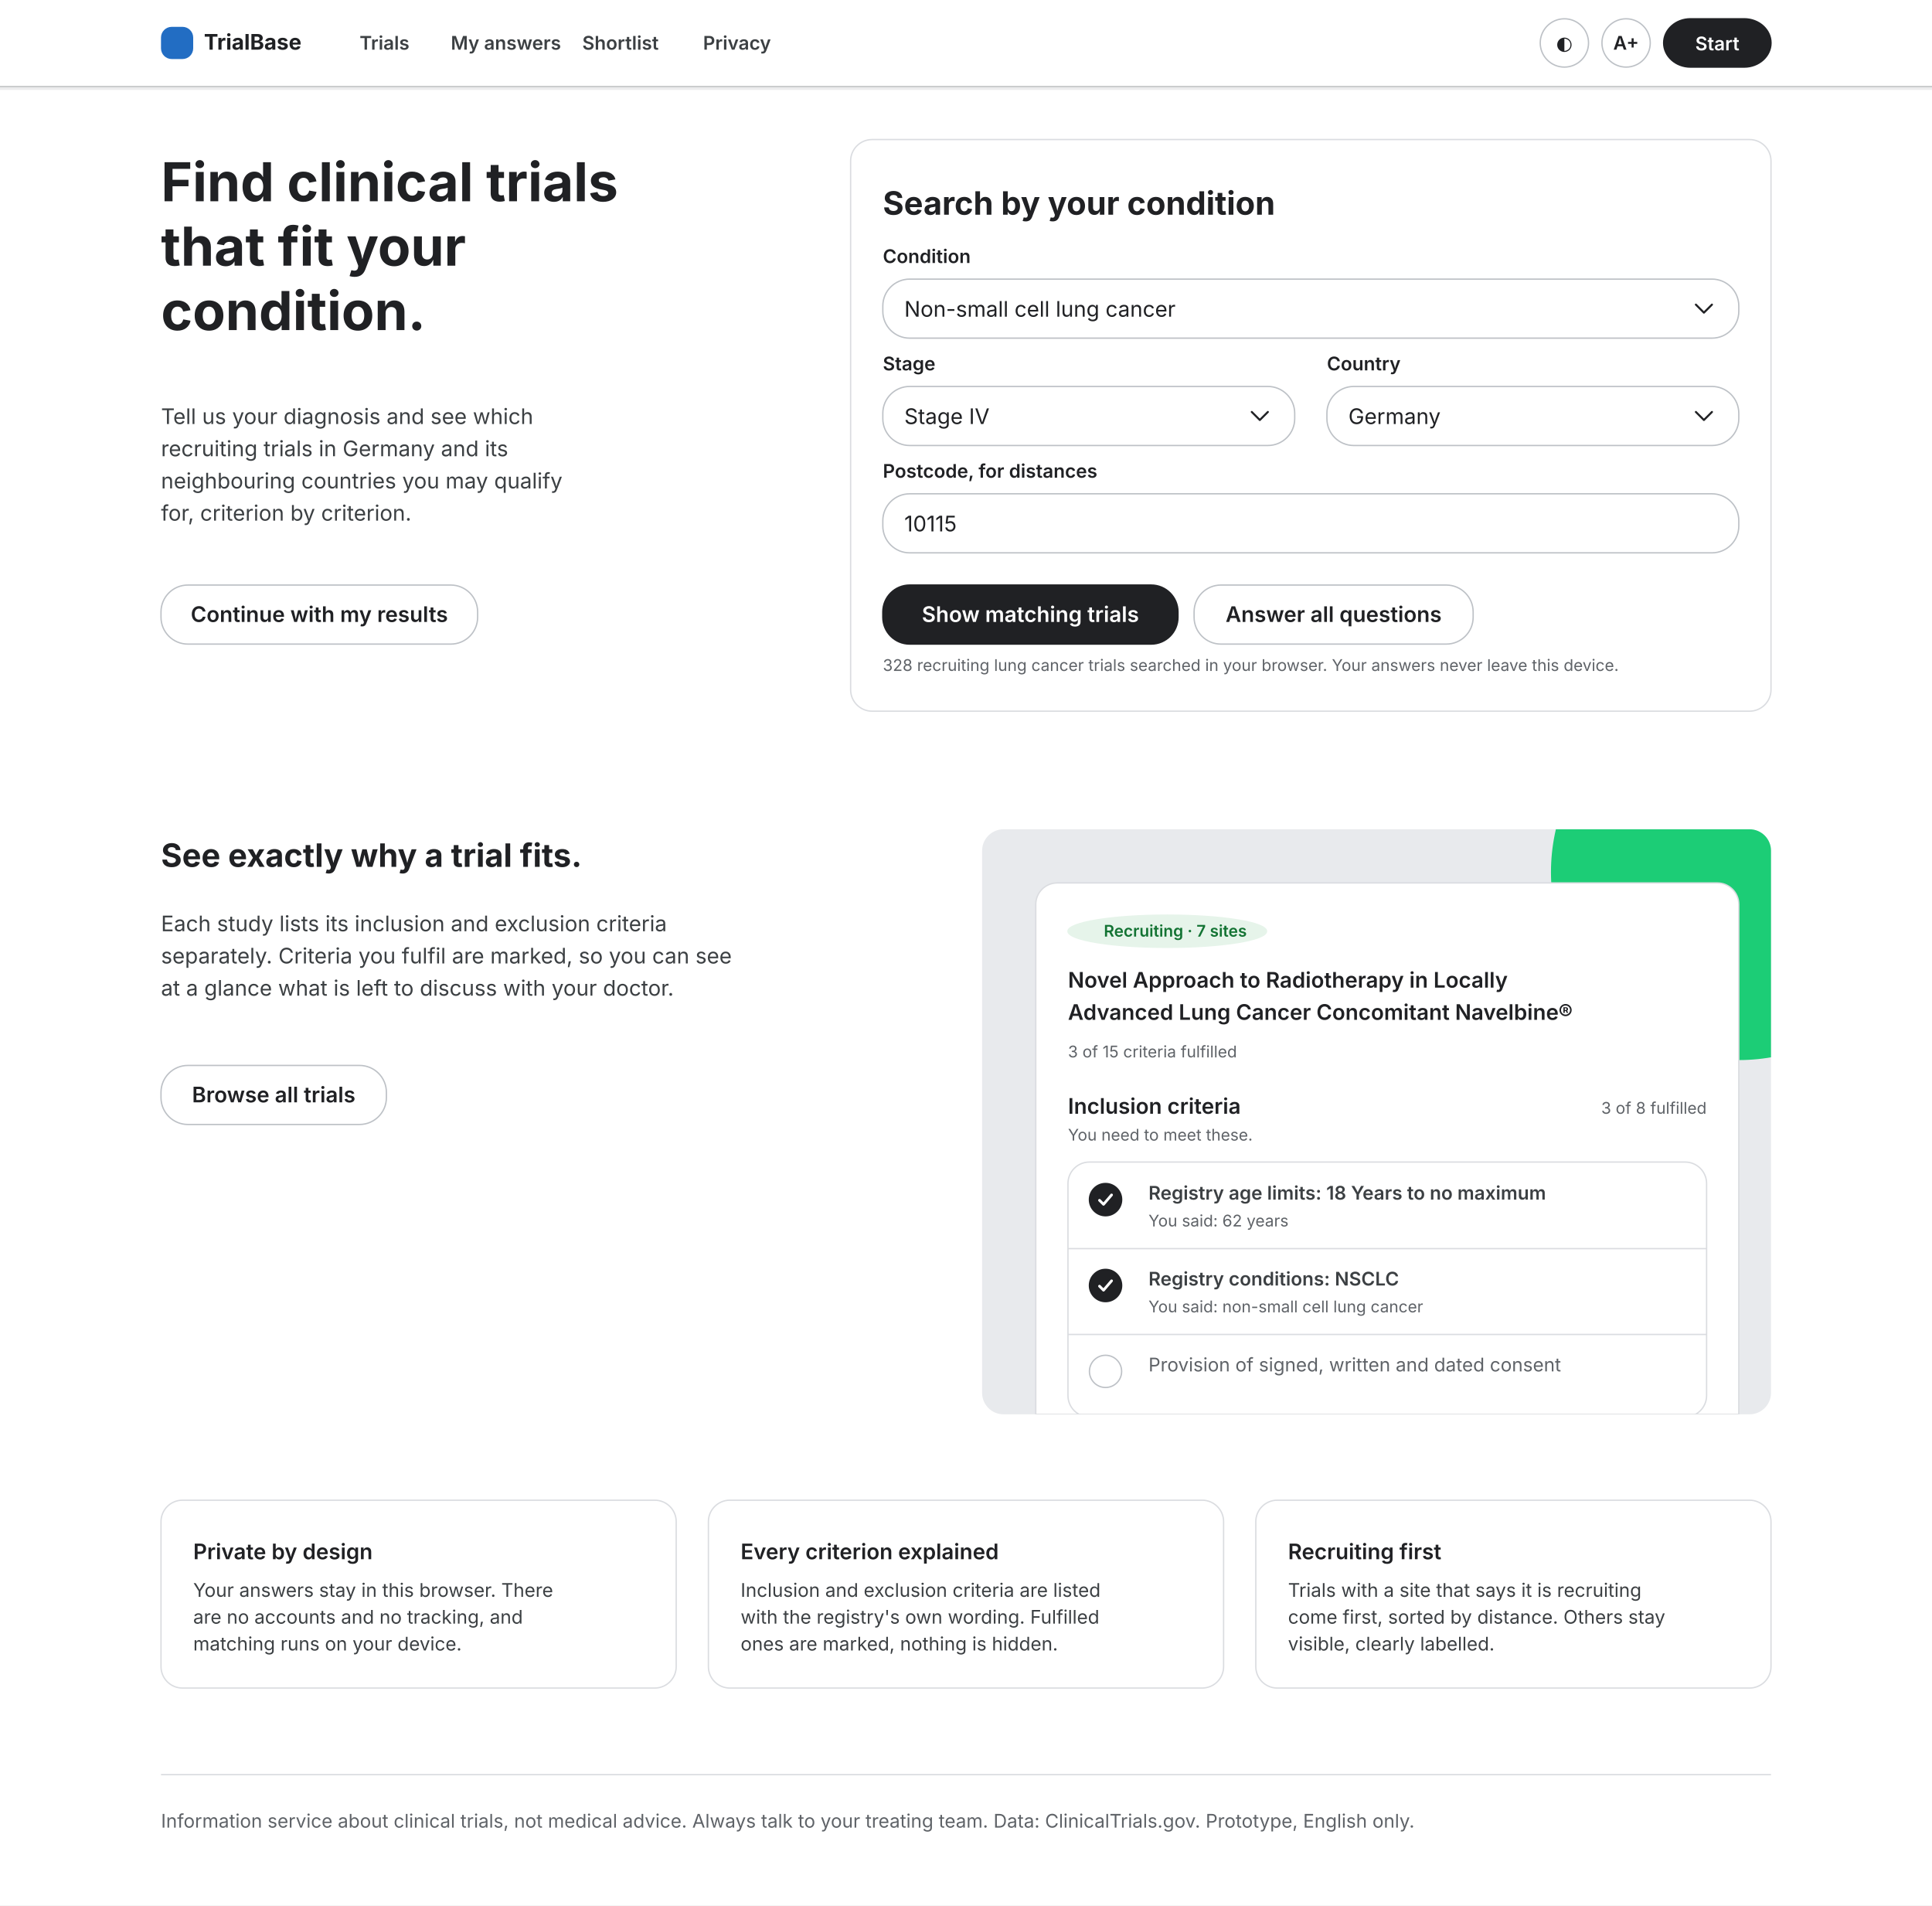
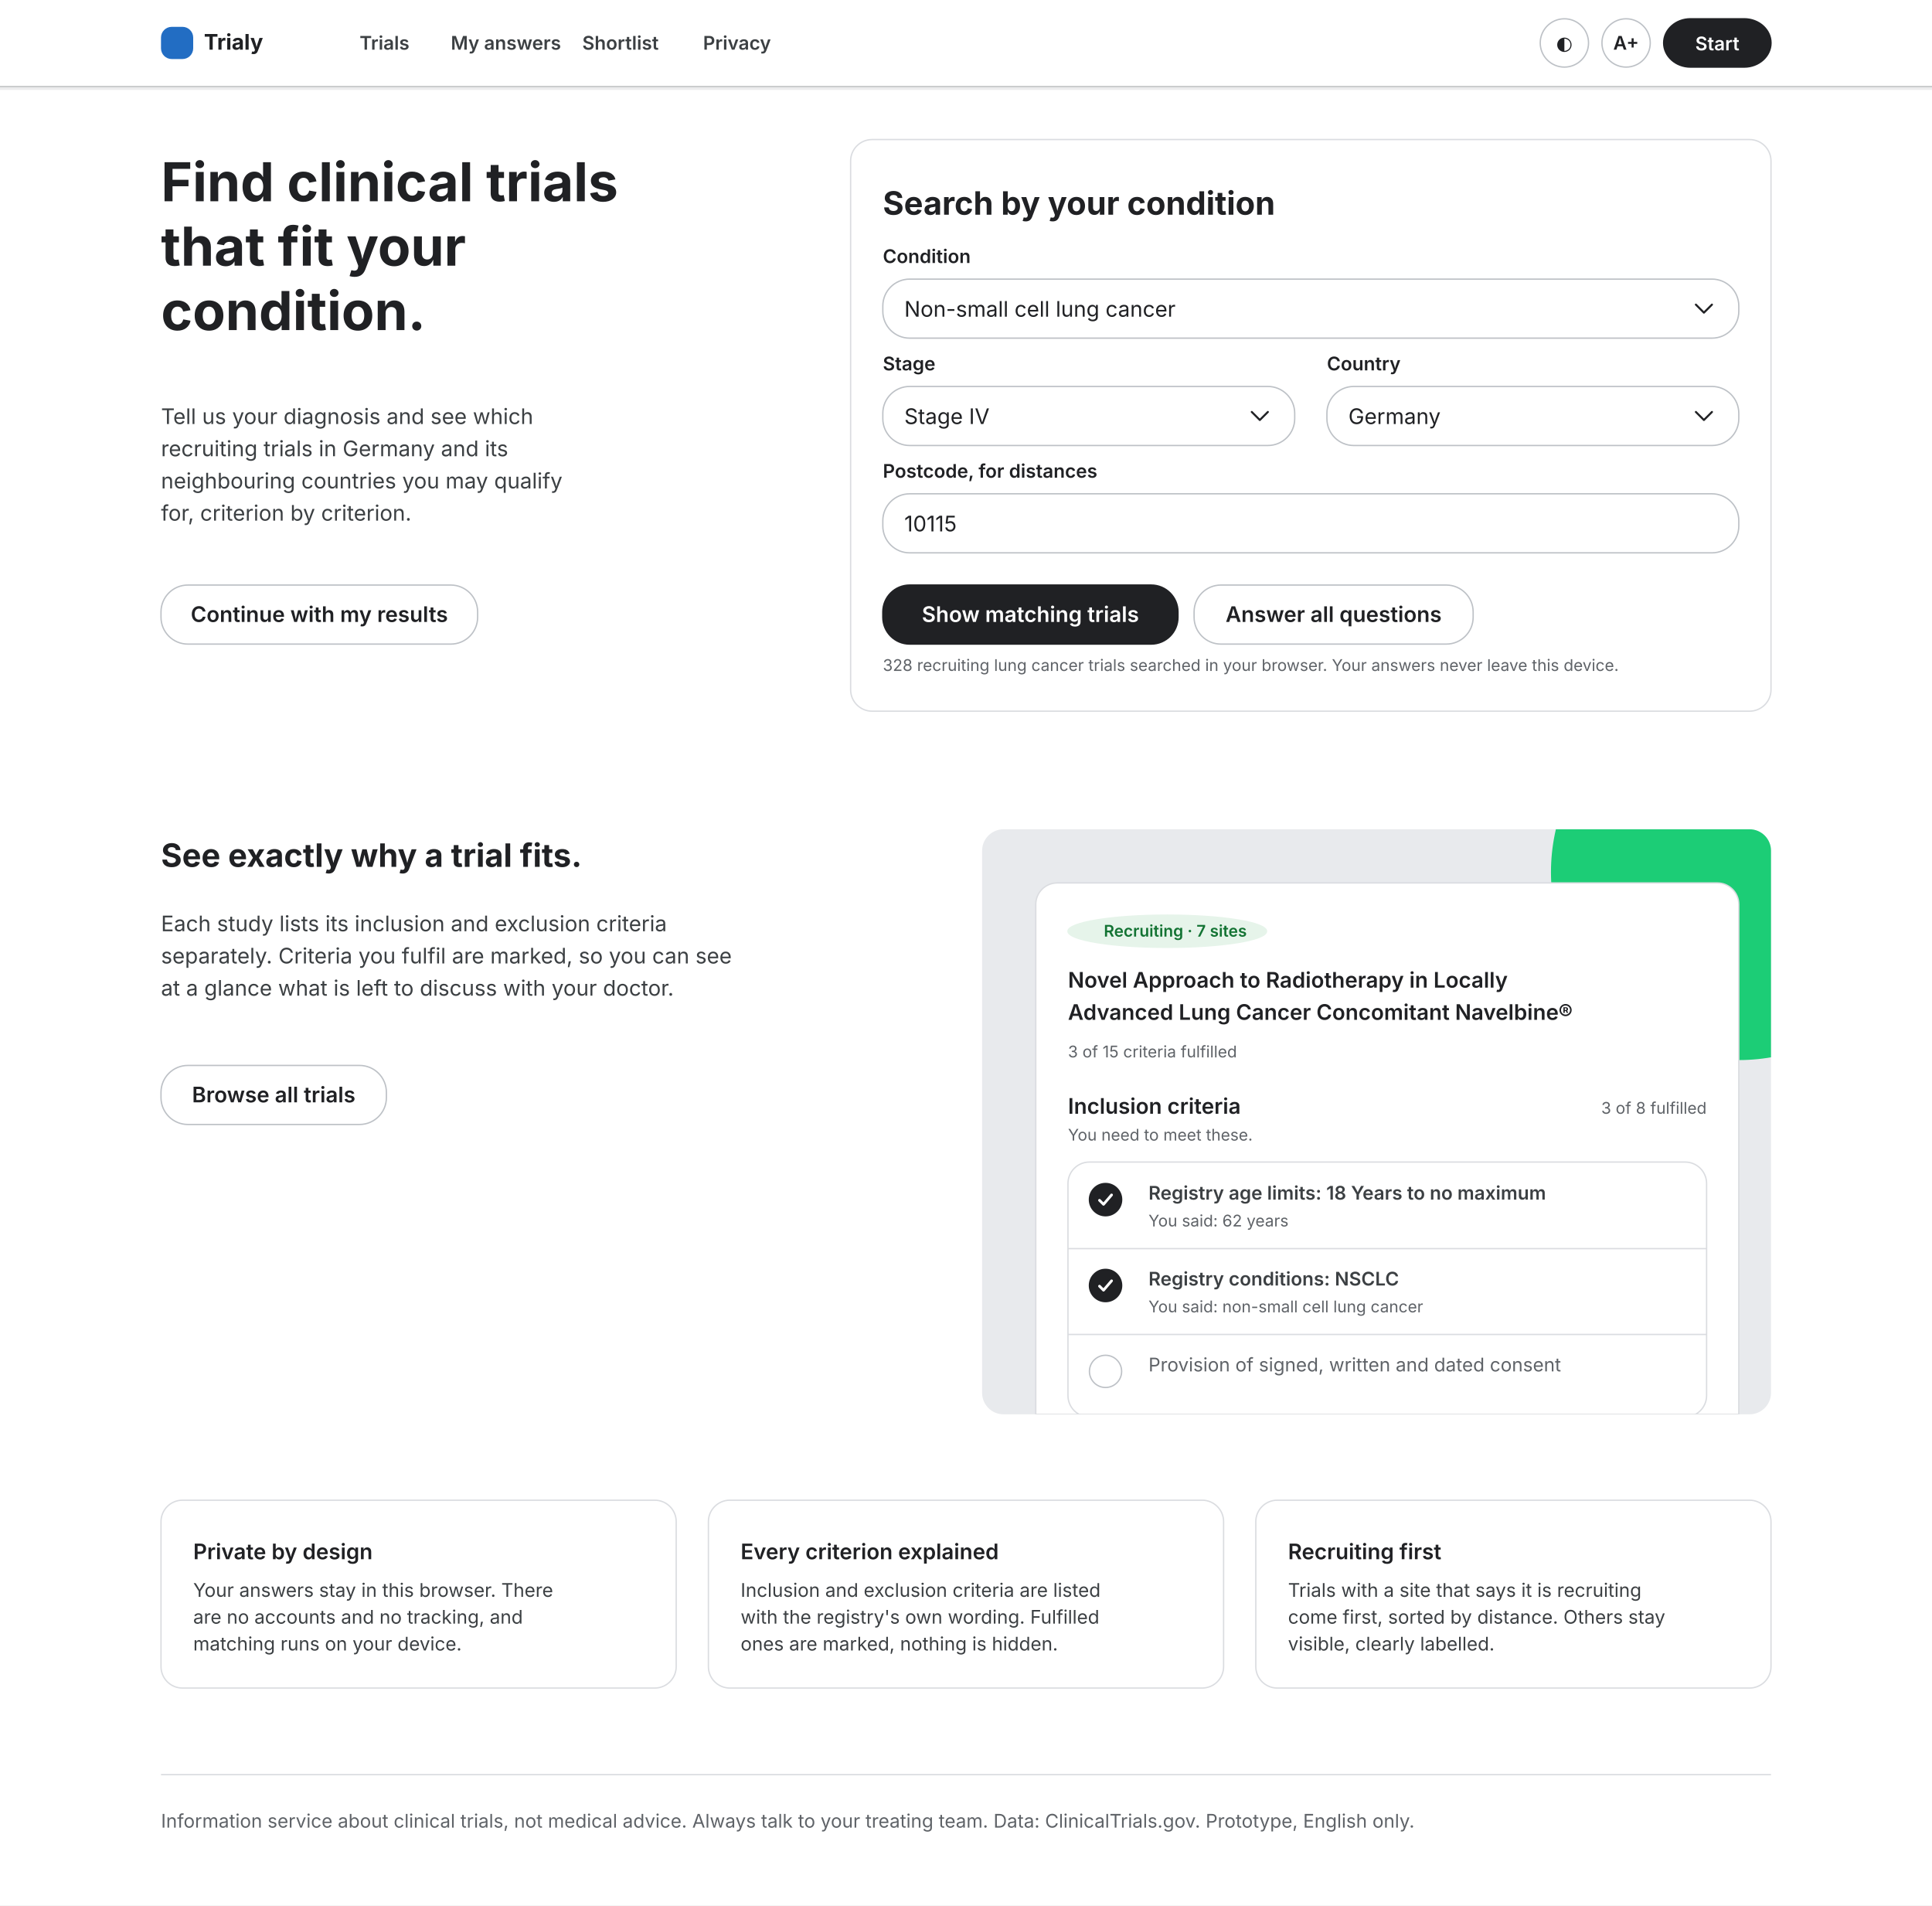
<svg xmlns="http://www.w3.org/2000/svg" width="1440" height="1420" viewBox="0 0 1440 1420" fill="none">
  <rect id="Background" width="1440" height="1420" fill="#FFFFFF" />
  <rect x="0" y="0" width="1440" height="64" rx="0" fill="#FFFFFF" id="Navigation" />
  <rect x="0" y="64" width="1440" height="1" rx="0" fill="#3C4043" opacity="0.3" id="Nav shadow 1" />
  <rect x="0" y="65" width="1440" height="2" rx="0" fill="#3C4043" opacity="0.1" id="Nav shadow 2" />
  <g id="Logo">
    <rect x="120" y="20" width="24" height="24" rx="8" fill="#226DC3" id="Logo mark" />
    <text font-family="Inter, sans-serif" font-size="16" font-weight="700" fill="#202124" text-anchor="start" id="Brand name">
-       <tspan x="152" y="37">TrialBase</tspan>
+       <tspan x="152" y="37">Trialy</tspan>
    </text>
  </g>
  <g id="Nav links">
    <text font-family="Inter, sans-serif" font-size="14" font-weight="600" fill="#3C4043" text-anchor="start" id="Nav link Trials">
      <tspan x="268" y="37">Trials</tspan>
    </text>
    <text font-family="Inter, sans-serif" font-size="14" font-weight="600" fill="#3C4043" text-anchor="start" id="Nav link My answers">
      <tspan x="336" y="37">My answers</tspan>
    </text>
    <text font-family="Inter, sans-serif" font-size="14" font-weight="600" fill="#3C4043" text-anchor="start" id="Nav link Shortlist">
      <tspan x="434" y="37">Shortlist</tspan>
    </text>
    <text font-family="Inter, sans-serif" font-size="14" font-weight="600" fill="#3C4043" text-anchor="start" id="Nav link Privacy">
      <tspan x="524" y="37">Privacy</tspan>
    </text>
  </g>
  <g id="Nav actions">
    <circle cx="1166" cy="32" r="18" fill="none" stroke="#BDC1C6" stroke-width="1" id="Theme button" />
    <text font-family="Inter, sans-serif" font-size="14" font-weight="600" fill="#202124" text-anchor="middle" id="Theme glyph">
      <tspan x="1166" y="37">◐</tspan>
    </text>
    <circle cx="1212" cy="32" r="18" fill="none" stroke="#BDC1C6" stroke-width="1" id="Text size button" />
    <text font-family="Inter, sans-serif" font-size="14" font-weight="600" fill="#202124" text-anchor="middle" id="Text size glyph">
      <tspan x="1212" y="37">A+</tspan>
    </text>
    <g id="Start button">
      <rect x="1240" y="14" width="80" height="36" rx="20" fill="#202124" stroke="#202124" stroke-width="1" id="Start button shape" />
      <text font-family="Inter, sans-serif" font-size="14" font-weight="600" fill="#FFFFFF" text-anchor="middle" id="Start button label">
        <tspan x="1280.0" y="37.5">Start</tspan>
      </text>
    </g>
  </g>
  <g id="Hero copy">
    <text font-family="Inter, sans-serif" font-size="40" font-weight="700" fill="#202124" text-anchor="start" id="Headline">
      <tspan x="120" y="150">Find clinical trials</tspan>
      <tspan x="120" y="198">that fit your</tspan>
      <tspan x="120" y="246">condition.</tspan>
    </text>
    <text font-family="Inter, sans-serif" font-size="16" font-weight="400" fill="#3C4043" text-anchor="start" id="Lead">
      <tspan x="120" y="316">Tell us your diagnosis and see which</tspan>
      <tspan x="120" y="340">recruiting trials in Germany and its</tspan>
      <tspan x="120" y="364">neighbouring countries you may qualify</tspan>
      <tspan x="120" y="388">for, criterion by criterion.</tspan>
    </text>
    <g id="Continue button">
      <rect x="120" y="436" width="236" height="44" rx="20" fill="none" stroke="#BDC1C6" stroke-width="1" id="Continue button shape" />
      <text font-family="Inter, sans-serif" font-size="16" font-weight="600" fill="#202124" text-anchor="middle" id="Continue button label">
        <tspan x="238.0" y="463.5">Continue with my results</tspan>
      </text>
    </g>
  </g>
  <g id="Condition search card">
    <rect x="634" y="104" width="686" height="426" rx="16" fill="none" stroke="#DADCE0" stroke-width="1" id="Card shape" />
    <text font-family="Inter, sans-serif" font-size="24" font-weight="700" fill="#202124" text-anchor="start" id="Card title">
      <tspan x="658" y="160">Search by your condition</tspan>
    </text>
    <g id="Condition field">
      <text font-family="Inter, sans-serif" font-size="14" font-weight="600" fill="#202124" text-anchor="start" id="Condition field label">
        <tspan x="658" y="196">Condition</tspan>
      </text>
      <rect x="658" y="208" width="638" height="44" rx="20" fill="none" stroke="#BDC1C6" stroke-width="1" id="Condition field box" />
      <text font-family="Inter, sans-serif" font-size="16" font-weight="400" fill="#202124" text-anchor="start" id="Condition field value">
        <tspan x="674" y="236">Non-small cell lung cancer</tspan>
      </text>
      <path id="Condition field chevron" d="M1264 227 l6 6 l6 -6" stroke="#202124" stroke-width="1.5" stroke-linecap="round" stroke-linejoin="round" fill="none" />
    </g>
    <g id="Stage field">
      <text font-family="Inter, sans-serif" font-size="14" font-weight="600" fill="#202124" text-anchor="start" id="Stage field label">
        <tspan x="658" y="276">Stage</tspan>
      </text>
      <rect x="658" y="288" width="307" height="44" rx="20" fill="none" stroke="#BDC1C6" stroke-width="1" id="Stage field box" />
      <text font-family="Inter, sans-serif" font-size="16" font-weight="400" fill="#202124" text-anchor="start" id="Stage field value">
        <tspan x="674" y="316">Stage IV</tspan>
      </text>
      <path id="Stage field chevron" d="M933 307 l6 6 l6 -6" stroke="#202124" stroke-width="1.5" stroke-linecap="round" stroke-linejoin="round" fill="none" />
    </g>
    <g id="Country field">
      <text font-family="Inter, sans-serif" font-size="14" font-weight="600" fill="#202124" text-anchor="start" id="Country field label">
        <tspan x="989" y="276">Country</tspan>
      </text>
      <rect x="989" y="288" width="307" height="44" rx="20" fill="none" stroke="#BDC1C6" stroke-width="1" id="Country field box" />
      <text font-family="Inter, sans-serif" font-size="16" font-weight="400" fill="#202124" text-anchor="start" id="Country field value">
        <tspan x="1005" y="316">Germany</tspan>
      </text>
      <path id="Country field chevron" d="M1264 307 l6 6 l6 -6" stroke="#202124" stroke-width="1.5" stroke-linecap="round" stroke-linejoin="round" fill="none" />
    </g>
    <text font-family="Inter, sans-serif" font-size="14" font-weight="600" fill="#202124" text-anchor="start" id="Postcode label">
      <tspan x="658" y="356">Postcode, for distances</tspan>
    </text>
    <rect x="658" y="368" width="638" height="44" rx="20" fill="none" stroke="#BDC1C6" stroke-width="1" id="Postcode field" />
    <text font-family="Inter, sans-serif" font-size="16" font-weight="400" fill="#202124" text-anchor="start" id="Postcode value">
      <tspan x="674" y="396">10115</tspan>
    </text>
    <g id="Search button">
      <rect x="658" y="436" width="220" height="44" rx="20" fill="#202124" stroke="#202124" stroke-width="1" id="Search button shape" />
      <text font-family="Inter, sans-serif" font-size="16" font-weight="600" fill="#FFFFFF" text-anchor="middle" id="Search button label">
        <tspan x="768.0" y="463.5">Show matching trials</tspan>
      </text>
    </g>
    <g id="Questions button">
      <rect x="890" y="436" width="208" height="44" rx="20" fill="none" stroke="#BDC1C6" stroke-width="1" id="Questions button shape" />
      <text font-family="Inter, sans-serif" font-size="16" font-weight="600" fill="#202124" text-anchor="middle" id="Questions button label">
        <tspan x="994.0" y="463.5">Answer all questions</tspan>
      </text>
    </g>
    <text font-family="Inter, sans-serif" font-size="12" font-weight="400" fill="#5F6368" text-anchor="start" id="Search note">
      <tspan x="658" y="500">328 recruiting lung cancer trials searched in your browser. Your answers never leave this device.</tspan>
    </text>
  </g>
  <g id="Preview copy">
    <text font-family="Inter, sans-serif" font-size="24" font-weight="700" fill="#202124" text-anchor="start" id="Section title">
      <tspan x="120" y="646">See exactly why a trial fits.</tspan>
    </text>
    <text font-family="Inter, sans-serif" font-size="16" font-weight="400" fill="#3C4043" text-anchor="start" id="Section lead">
      <tspan x="120" y="694">Each study lists its inclusion and exclusion criteria</tspan>
      <tspan x="120" y="718">separately. Criteria you fulfil are marked, so you can see</tspan>
      <tspan x="120" y="742">at a glance what is left to discuss with your doctor.</tspan>
    </text>
    <g id="Browse button">
      <rect x="120" y="794" width="168" height="44" rx="20" fill="none" stroke="#BDC1C6" stroke-width="1" id="Browse button shape" />
      <text font-family="Inter, sans-serif" font-size="16" font-weight="600" fill="#202124" text-anchor="middle" id="Browse button label">
        <tspan x="204.0" y="821.5">Browse all trials</tspan>
      </text>
    </g>
  </g>
  <clipPath id="plate-clip">
    <rect x="732" y="618" width="588" height="436" rx="16" />
  </clipPath>
  <g id="Preview plate">
    <rect x="732" y="618" width="588" height="436" rx="16" fill="#E8EAED" id="Plate" />
    <g clip-path="url(#plate-clip)">
      <circle cx="1296" cy="650" r="140" fill="#1CCD76" id="Blob" />
      <path id="UI panel" d="M772 674 a16 16 0 0 1 16 -16 h492 a16 16 0 0 1 16 16 V1054 H772 Z" fill="#FFFFFF" stroke="#DADCE0" stroke-width="1" />
      <g id="Recruiting pill">
        <rect x="796" y="682" width="148" height="24" rx="100" fill="#E6F4EA" stroke="#E6F4EA" stroke-width="1" id="Recruiting pill shape" />
        <text font-family="Inter, sans-serif" font-size="12" font-weight="600" fill="#137333" text-anchor="middle" id="Recruiting pill label">
          <tspan x="876.0" y="698">Recruiting · 7 sites</tspan>
        </text>
      </g>
      <text font-family="Inter, sans-serif" font-size="16" font-weight="600" fill="#202124" text-anchor="start" id="Trial title">
        <tspan x="796" y="736">Novel Approach to Radiotherapy in Locally</tspan>
        <tspan x="796" y="760">Advanced Lung Cancer Concomitant Navelbine®</tspan>
      </text>
      <text font-family="Inter, sans-serif" font-size="12" font-weight="400" fill="#5F6368" text-anchor="start" id="Trial meta">
        <tspan x="796" y="788">3 of 15 criteria fulfilled</tspan>
      </text>
      <text font-family="Inter, sans-serif" font-size="16" font-weight="600" fill="#202124" text-anchor="start" id="Inclusion title">
        <tspan x="796" y="830">Inclusion criteria</tspan>
      </text>
      <text font-family="Inter, sans-serif" font-size="12" font-weight="400" fill="#5F6368" text-anchor="end" id="Inclusion count">
        <tspan x="1272" y="830">3 of 8 fulfilled</tspan>
      </text>
      <text font-family="Inter, sans-serif" font-size="12" font-weight="400" fill="#5F6368" text-anchor="start" id="Inclusion note">
        <tspan x="796" y="850">You need to meet these.</tspan>
      </text>
      <g id="Criteria list">
        <rect x="796" y="866" width="476" height="190" rx="16" fill="none" stroke="#DADCE0" stroke-width="1" id="List frame" />
        <g id="Criterion 1">
          <g id="Marker fulfilled 894">
            <circle cx="824" cy="894" r="12" fill="#202124" stroke="#202124" stroke-width="1" />
            <path d="M819.5 894.5 l3 3 l6 -7" stroke="#FFFFFF" stroke-width="2" stroke-linecap="round" stroke-linejoin="round" fill="none" />
          </g>
          <text font-family="Inter, sans-serif" font-size="14" font-weight="600" fill="#3C4043" text-anchor="start" id="Criterion 1 text">
            <tspan x="856" y="894">Registry age limits: 18 Years to no maximum</tspan>
          </text>
          <text font-family="Inter, sans-serif" font-size="12" font-weight="400" fill="#5F6368" text-anchor="start" id="Criterion 1 meta">
            <tspan x="856" y="914">You said: 62 years</tspan>
          </text>
        </g>
        <rect x="796" y="930" width="476" height="1" rx="0" fill="#DADCE0" id="Divider 1" />
        <g id="Criterion 2">
          <g id="Marker fulfilled 958">
            <circle cx="824" cy="958" r="12" fill="#202124" stroke="#202124" stroke-width="1" />
            <path d="M819.5 958.5 l3 3 l6 -7" stroke="#FFFFFF" stroke-width="2" stroke-linecap="round" stroke-linejoin="round" fill="none" />
          </g>
          <text font-family="Inter, sans-serif" font-size="14" font-weight="600" fill="#3C4043" text-anchor="start" id="Criterion 2 text">
            <tspan x="856" y="958">Registry conditions: NSCLC</tspan>
          </text>
          <text font-family="Inter, sans-serif" font-size="12" font-weight="400" fill="#5F6368" text-anchor="start" id="Criterion 2 meta">
            <tspan x="856" y="978">You said: non-small cell lung cancer</tspan>
          </text>
        </g>
        <rect x="796" y="994" width="476" height="1" rx="0" fill="#DADCE0" id="Divider 2" />
        <g id="Criterion 3">
          <g id="Marker open 1022">
            <circle cx="824" cy="1022" r="12" fill="none" stroke="#BDC1C6" stroke-width="1" />
          </g>
          <text font-family="Inter, sans-serif" font-size="14" font-weight="400" fill="#5F6368" text-anchor="start" id="Criterion 3 text">
            <tspan x="856" y="1022">Provision of signed, written and dated consent</tspan>
          </text>
        </g>
      </g>
    </g>
  </g>
  <g id="Feature card 1">
    <rect x="120" y="1118" width="384" height="140" rx="16" fill="none" stroke="#DADCE0" stroke-width="1" id="Card 1 shape" />
    <text font-family="Inter, sans-serif" font-size="16" font-weight="600" fill="#202124" text-anchor="start" id="Card 1 title">
      <tspan x="144" y="1162">Private by design</tspan>
    </text>
    <text font-family="Inter, sans-serif" font-size="14" font-weight="400" fill="#3C4043" text-anchor="start" id="Card 1 body">
      <tspan x="144" y="1190">Your answers stay in this browser. There</tspan>
      <tspan x="144" y="1210">are no accounts and no tracking, and</tspan>
      <tspan x="144" y="1230">matching runs on your device.</tspan>
    </text>
  </g>
  <g id="Feature card 2">
    <rect x="528" y="1118" width="384" height="140" rx="16" fill="none" stroke="#DADCE0" stroke-width="1" id="Card 2 shape" />
    <text font-family="Inter, sans-serif" font-size="16" font-weight="600" fill="#202124" text-anchor="start" id="Card 2 title">
      <tspan x="552" y="1162">Every criterion explained</tspan>
    </text>
    <text font-family="Inter, sans-serif" font-size="14" font-weight="400" fill="#3C4043" text-anchor="start" id="Card 2 body">
      <tspan x="552" y="1190">Inclusion and exclusion criteria are listed</tspan>
      <tspan x="552" y="1210">with the registry's own wording. Fulfilled</tspan>
      <tspan x="552" y="1230">ones are marked, nothing is hidden.</tspan>
    </text>
  </g>
  <g id="Feature card 3">
    <rect x="936" y="1118" width="384" height="140" rx="16" fill="none" stroke="#DADCE0" stroke-width="1" id="Card 3 shape" />
    <text font-family="Inter, sans-serif" font-size="16" font-weight="600" fill="#202124" text-anchor="start" id="Card 3 title">
      <tspan x="960" y="1162">Recruiting first</tspan>
    </text>
    <text font-family="Inter, sans-serif" font-size="14" font-weight="400" fill="#3C4043" text-anchor="start" id="Card 3 body">
      <tspan x="960" y="1190">Trials with a site that says it is recruiting</tspan>
      <tspan x="960" y="1210">come first, sorted by distance. Others stay</tspan>
      <tspan x="960" y="1230">visible, clearly labelled.</tspan>
    </text>
  </g>
  <rect x="120" y="1322" width="1200" height="1" rx="0" fill="#DADCE0" id="Footer rule" />
  <text font-family="Inter, sans-serif" font-size="14" font-weight="400" fill="#5F6368" text-anchor="start" id="Footer text">
    <tspan x="120" y="1362">Information service about clinical trials, not medical advice. Always talk to your treating team. Data: ClinicalTrials.gov. Prototype, English only.</tspan>
  </text>
</svg>
